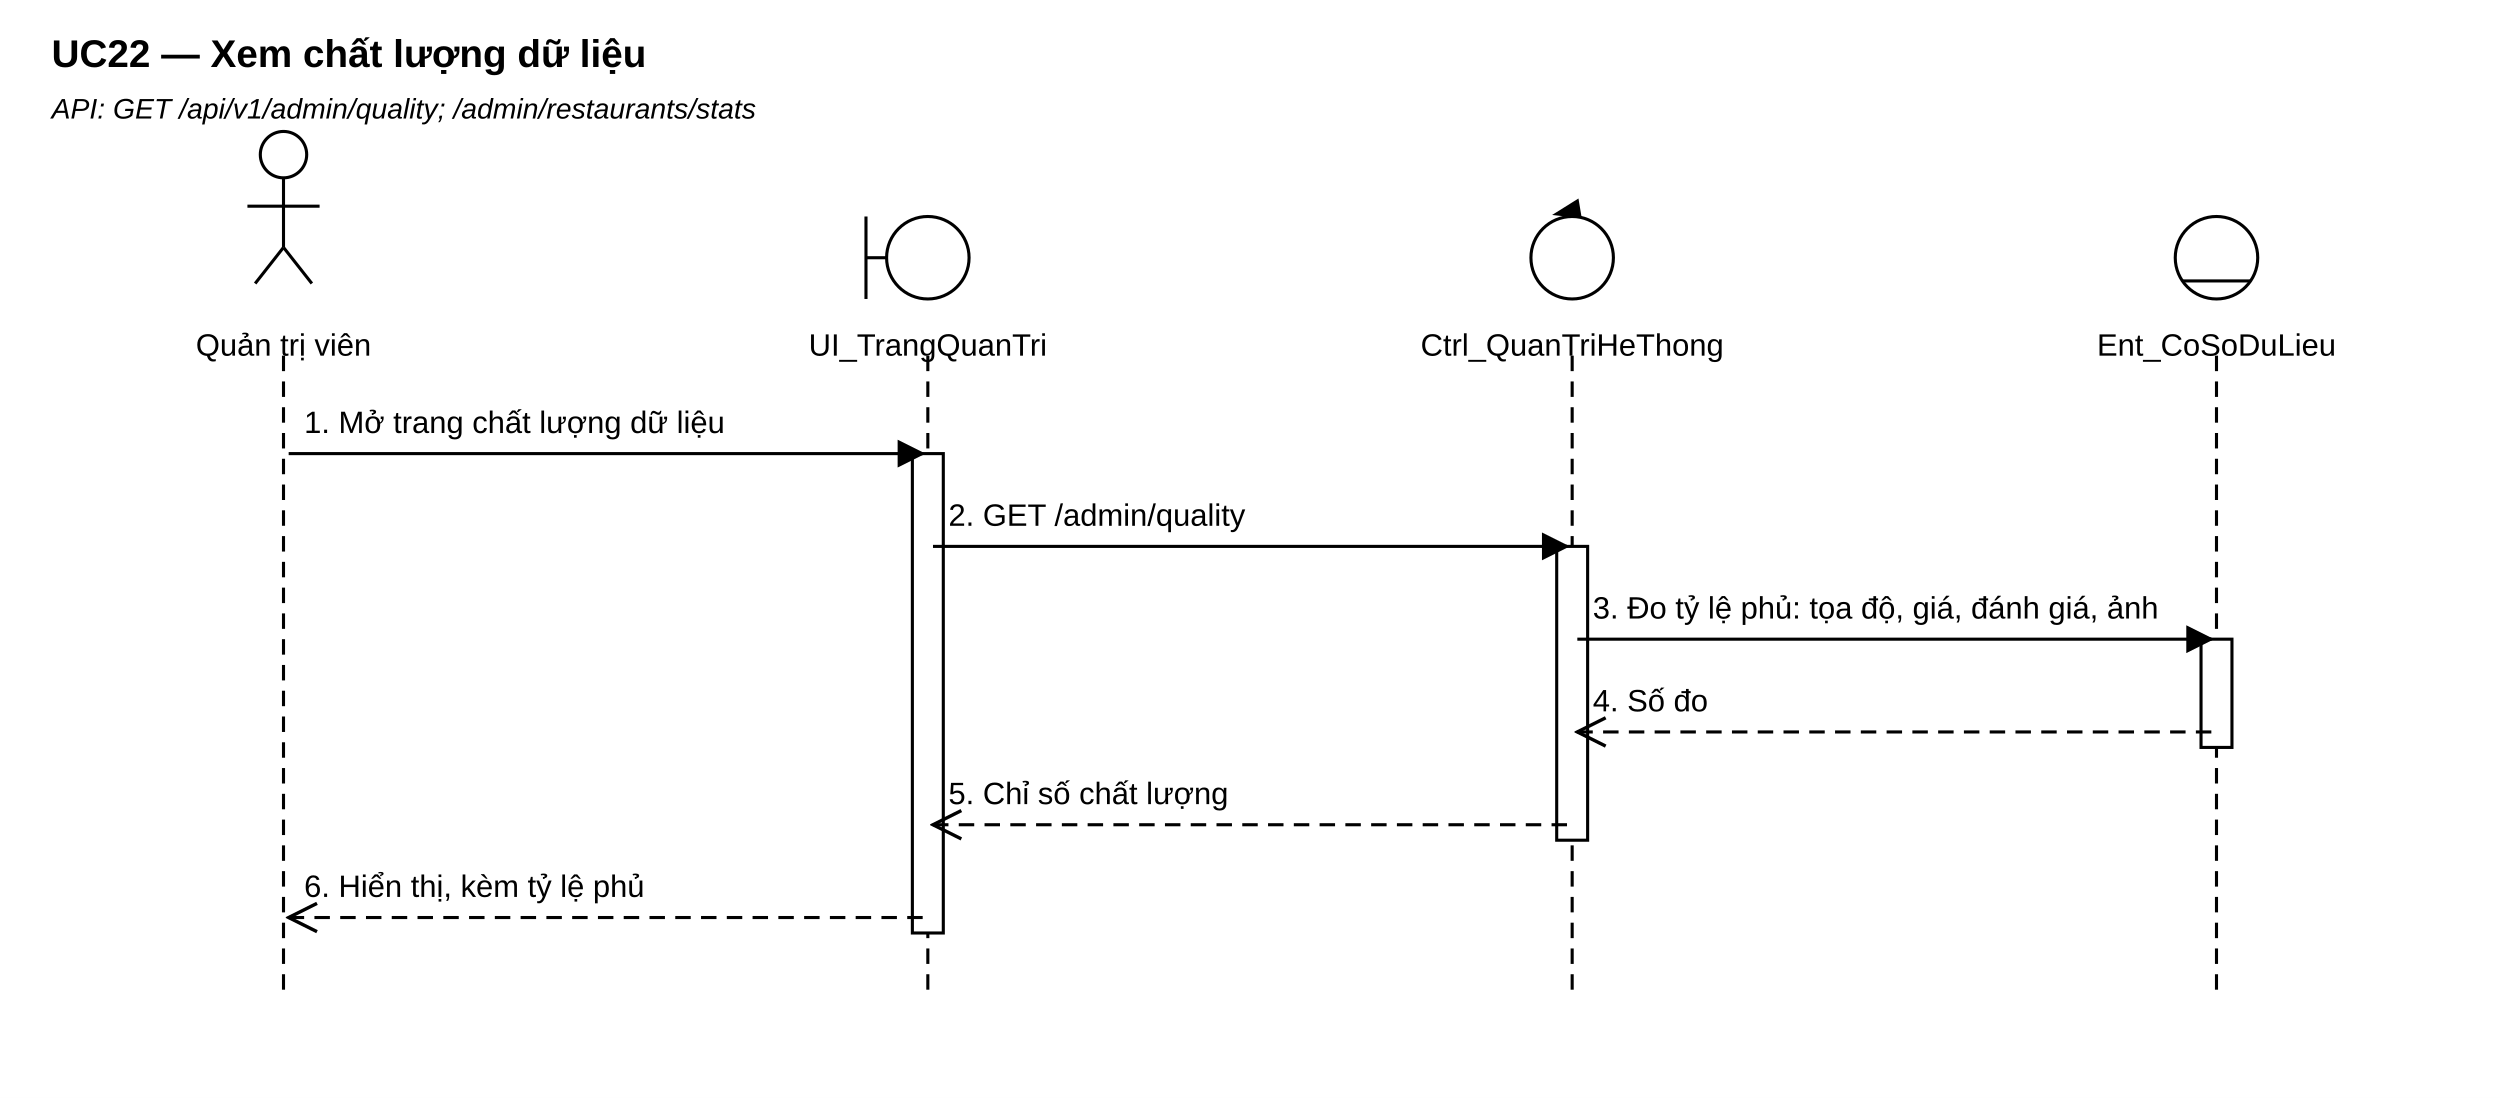
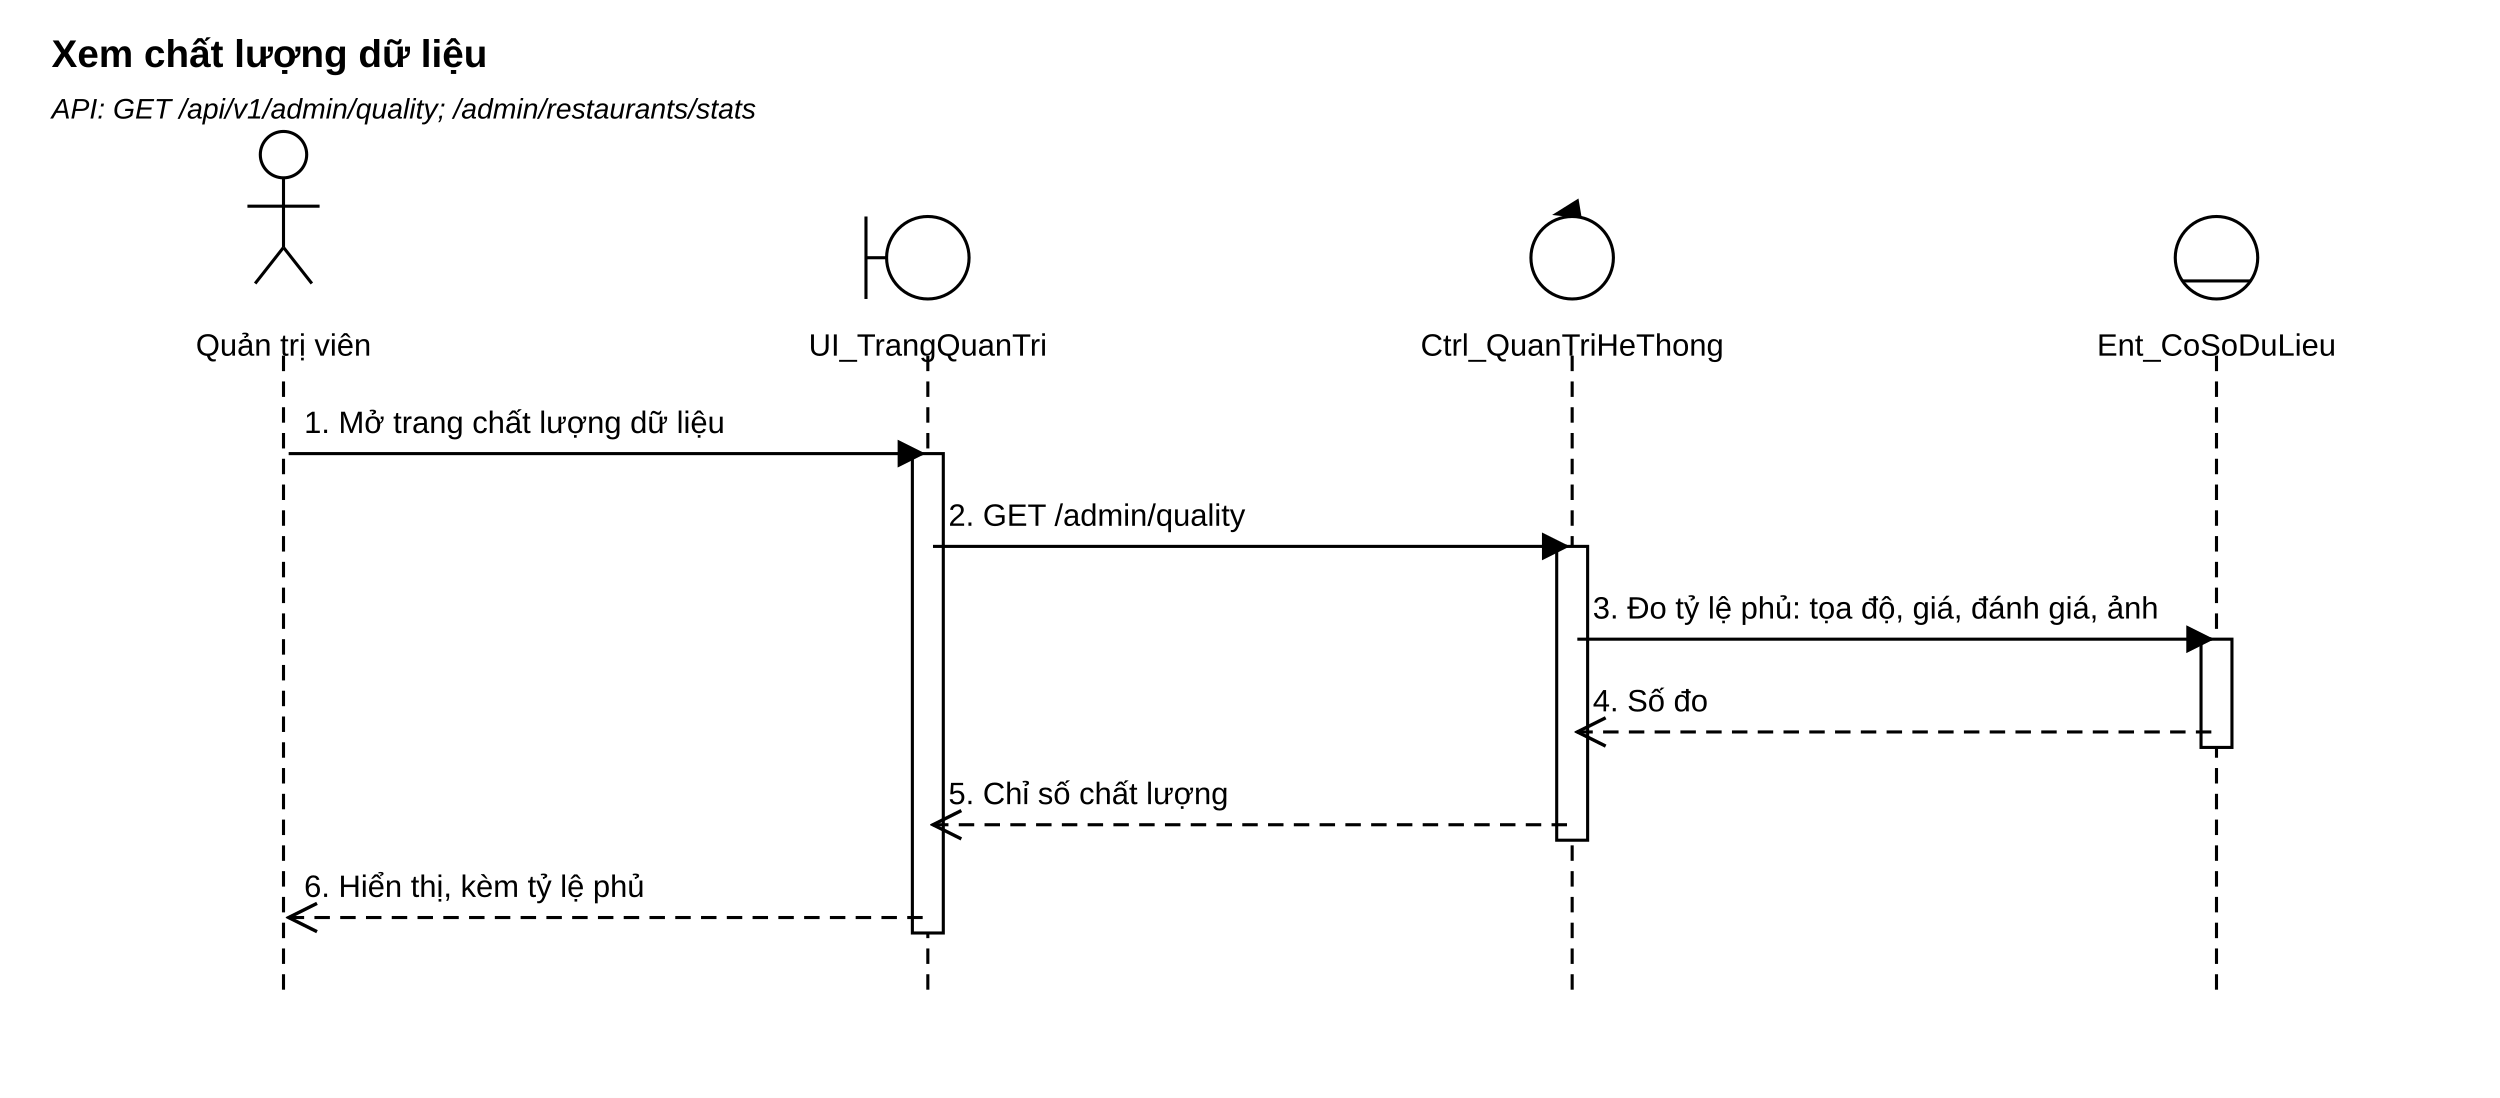
<svg xmlns="http://www.w3.org/2000/svg" width="970" height="426" viewBox="0 0 970 426">
  <defs>
    <marker id="dac" viewBox="0 0 10 10" refX="9" refY="5" markerWidth="9" markerHeight="9" orient="auto">
      <path d="M0,0 L10,5 L0,10 z" fill="#000" />
    </marker>
    <marker id="ho" viewBox="0 0 12 12" refX="11" refY="6" markerWidth="11" markerHeight="11" orient="auto">
      <path d="M1,1 L11,6 L1,11" fill="none" stroke="#000" stroke-width="1.2" />
    </marker>
  </defs>
  <rect width="100%" height="100%" fill="#fff" />
-   <text x="20" y="26" font-family="Arial, Helvetica, sans-serif" font-size="15" text-anchor="start" font-weight="bold" fill="#000">UC22 — Xem chất lượng dữ liệu</text>
+   <text x="20" y="26" font-family="Arial, Helvetica, sans-serif" font-size="15" text-anchor="start" font-weight="bold" fill="#000">Xem chất lượng dữ liệu</text>
  <text x="20" y="46" font-family="Arial, Helvetica, sans-serif" font-size="11" text-anchor="start" font-weight="normal" fill="#000" font-style="italic">API: GET /api/v1/admin/quality; /admin/restaurants/stats</text>
  <circle cx="110" cy="60" r="9" fill="#fff" stroke="#000" stroke-width="1.2" />
  <line x1="110" y1="69" x2="110" y2="96" stroke="#000" stroke-width="1.2" />
  <line x1="96" y1="80" x2="124" y2="80" stroke="#000" stroke-width="1.2" />
  <line x1="110" y1="96" x2="99" y2="110" stroke="#000" stroke-width="1.2" />
  <line x1="110" y1="96" x2="121" y2="110" stroke="#000" stroke-width="1.2" />
  <text x="110" y="138" font-family="Arial, Helvetica, sans-serif" font-size="12" text-anchor="middle" font-weight="normal" fill="#000">Quản trị viên</text>
  <line x1="336" y1="84" x2="336" y2="116" stroke="#000" stroke-width="1.2" />
  <line x1="336" y1="100" x2="344" y2="100" stroke="#000" stroke-width="1.2" />
  <circle cx="360" cy="100" r="16" fill="#fff" stroke="#000" stroke-width="1.2" />
  <text x="360" y="138" font-family="Arial, Helvetica, sans-serif" font-size="12" text-anchor="middle" font-weight="normal" fill="#000">UI_TrangQuanTri</text>
  <circle cx="610" cy="100" r="16" fill="#fff" stroke="#000" stroke-width="1.2" />
  <path d="M 604 83 L 612 78 L 613 84 Z" fill="#000" stroke="#000" stroke-width="1.2" />
  <text x="610" y="138" font-family="Arial, Helvetica, sans-serif" font-size="12" text-anchor="middle" font-weight="normal" fill="#000">Ctrl_QuanTriHeThong</text>
  <circle cx="860" cy="100" r="16" fill="#fff" stroke="#000" stroke-width="1.2" />
  <line x1="847" y1="109" x2="873" y2="109" stroke="#000" stroke-width="1.2" />
  <text x="860" y="138" font-family="Arial, Helvetica, sans-serif" font-size="12" text-anchor="middle" font-weight="normal" fill="#000">Ent_CoSoDuLieu</text>
  <line x1="110" y1="138" x2="110" y2="386" stroke="#000" stroke-width="1.2" stroke-dasharray="6 4" />
  <line x1="360" y1="138" x2="360" y2="386" stroke="#000" stroke-width="1.2" stroke-dasharray="6 4" />
  <line x1="610" y1="138" x2="610" y2="386" stroke="#000" stroke-width="1.2" stroke-dasharray="6 4" />
  <line x1="860" y1="138" x2="860" y2="386" stroke="#000" stroke-width="1.2" stroke-dasharray="6 4" />
  <rect x="854" y="248" width="12" height="42" rx="0" fill="#fff" stroke="#000" stroke-width="1.2" />
  <rect x="604" y="212" width="12" height="114" rx="0" fill="#fff" stroke="#000" stroke-width="1.2" />
  <rect x="354" y="176" width="12" height="186" rx="0" fill="#fff" stroke="#000" stroke-width="1.2" />
  <line x1="112" y1="176" x2="358" y2="176" stroke="#000" stroke-width="1.2" marker-end="url(#dac)" />
  <text x="118" y="168" font-family="Arial, Helvetica, sans-serif" font-size="12" text-anchor="start" font-weight="normal" fill="#000">1. Mở trang chất lượng dữ liệu</text>
  <line x1="362" y1="212" x2="608" y2="212" stroke="#000" stroke-width="1.2" marker-end="url(#dac)" />
  <text x="368" y="204" font-family="Arial, Helvetica, sans-serif" font-size="12" text-anchor="start" font-weight="normal" fill="#000">2. GET /admin/quality</text>
  <line x1="612" y1="248" x2="858" y2="248" stroke="#000" stroke-width="1.2" marker-end="url(#dac)" />
  <text x="618" y="240" font-family="Arial, Helvetica, sans-serif" font-size="12" text-anchor="start" font-weight="normal" fill="#000">3. Đo tỷ lệ phủ: tọa độ, giá, đánh giá, ảnh</text>
  <line x1="858" y1="284" x2="612" y2="284" stroke="#000" stroke-width="1.2" stroke-dasharray="6 4" marker-end="url(#ho)" />
  <text x="618" y="276" font-family="Arial, Helvetica, sans-serif" font-size="12" text-anchor="start" font-weight="normal" fill="#000">4. Số đo</text>
  <line x1="608" y1="320" x2="362" y2="320" stroke="#000" stroke-width="1.2" stroke-dasharray="6 4" marker-end="url(#ho)" />
  <text x="368" y="312" font-family="Arial, Helvetica, sans-serif" font-size="12" text-anchor="start" font-weight="normal" fill="#000">5. Chỉ số chất lượng</text>
  <line x1="358" y1="356" x2="112" y2="356" stroke="#000" stroke-width="1.2" stroke-dasharray="6 4" marker-end="url(#ho)" />
  <text x="118" y="348" font-family="Arial, Helvetica, sans-serif" font-size="12" text-anchor="start" font-weight="normal" fill="#000">6. Hiển thị, kèm tỷ lệ phủ</text>
</svg>
